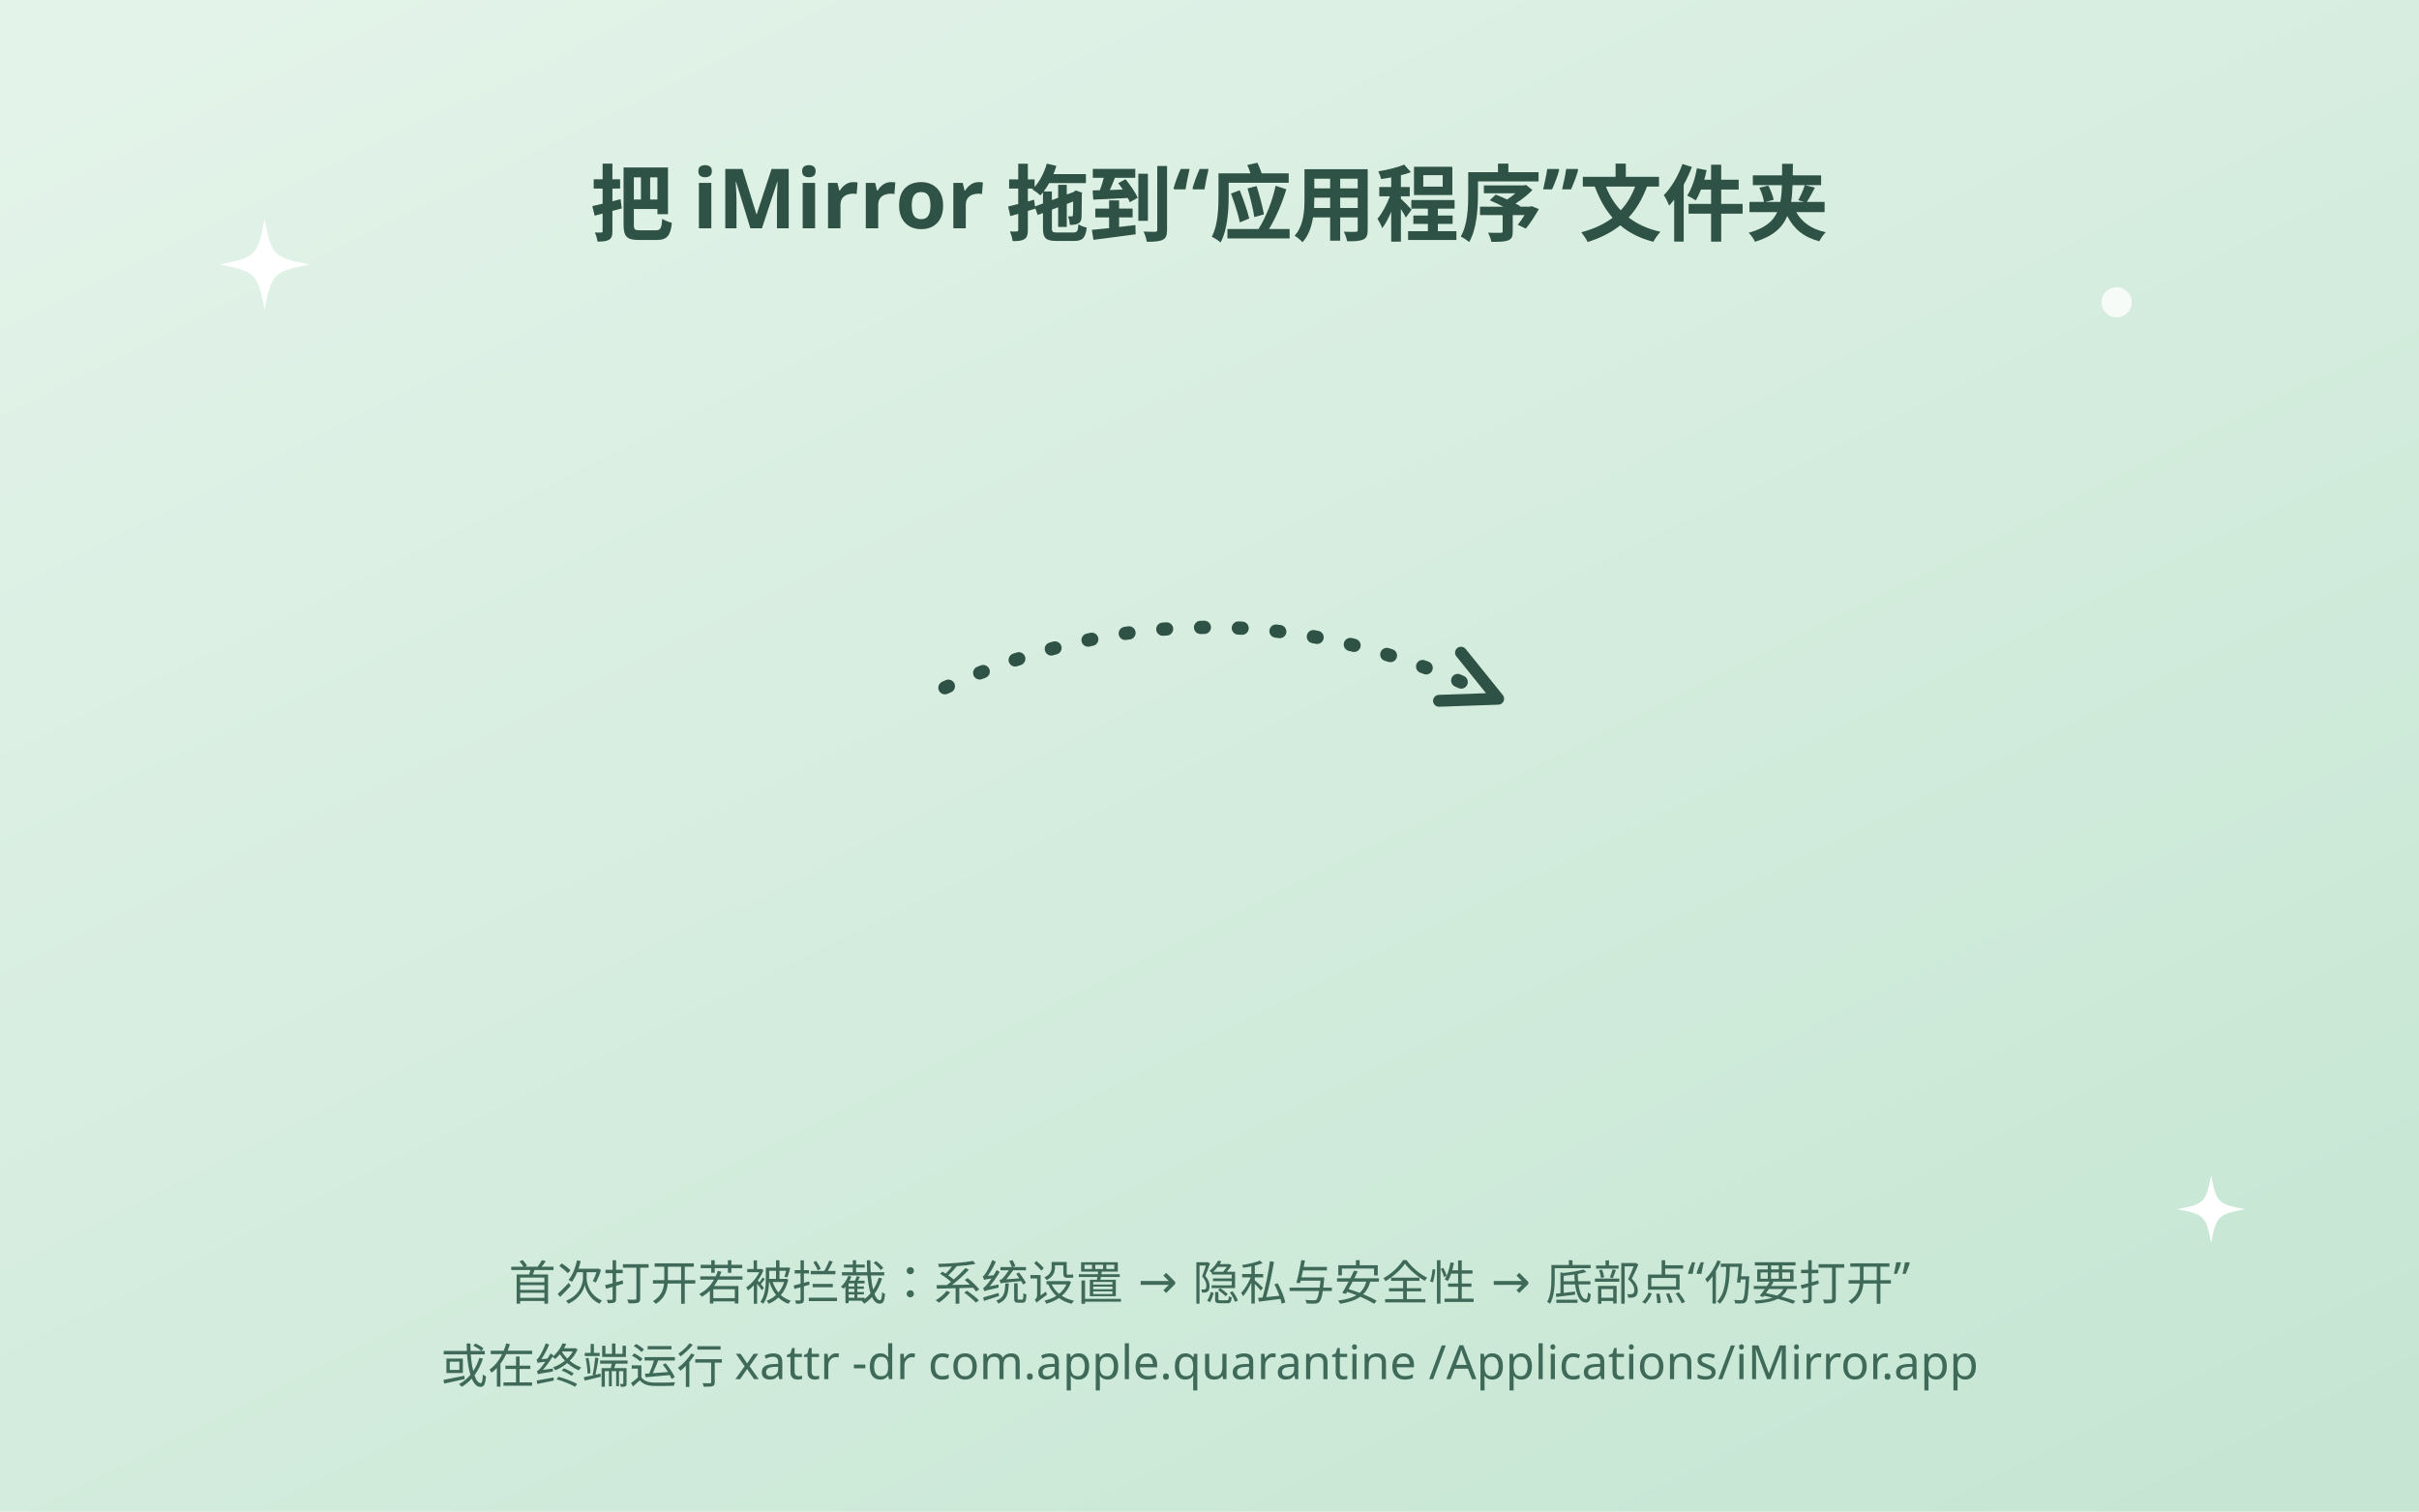
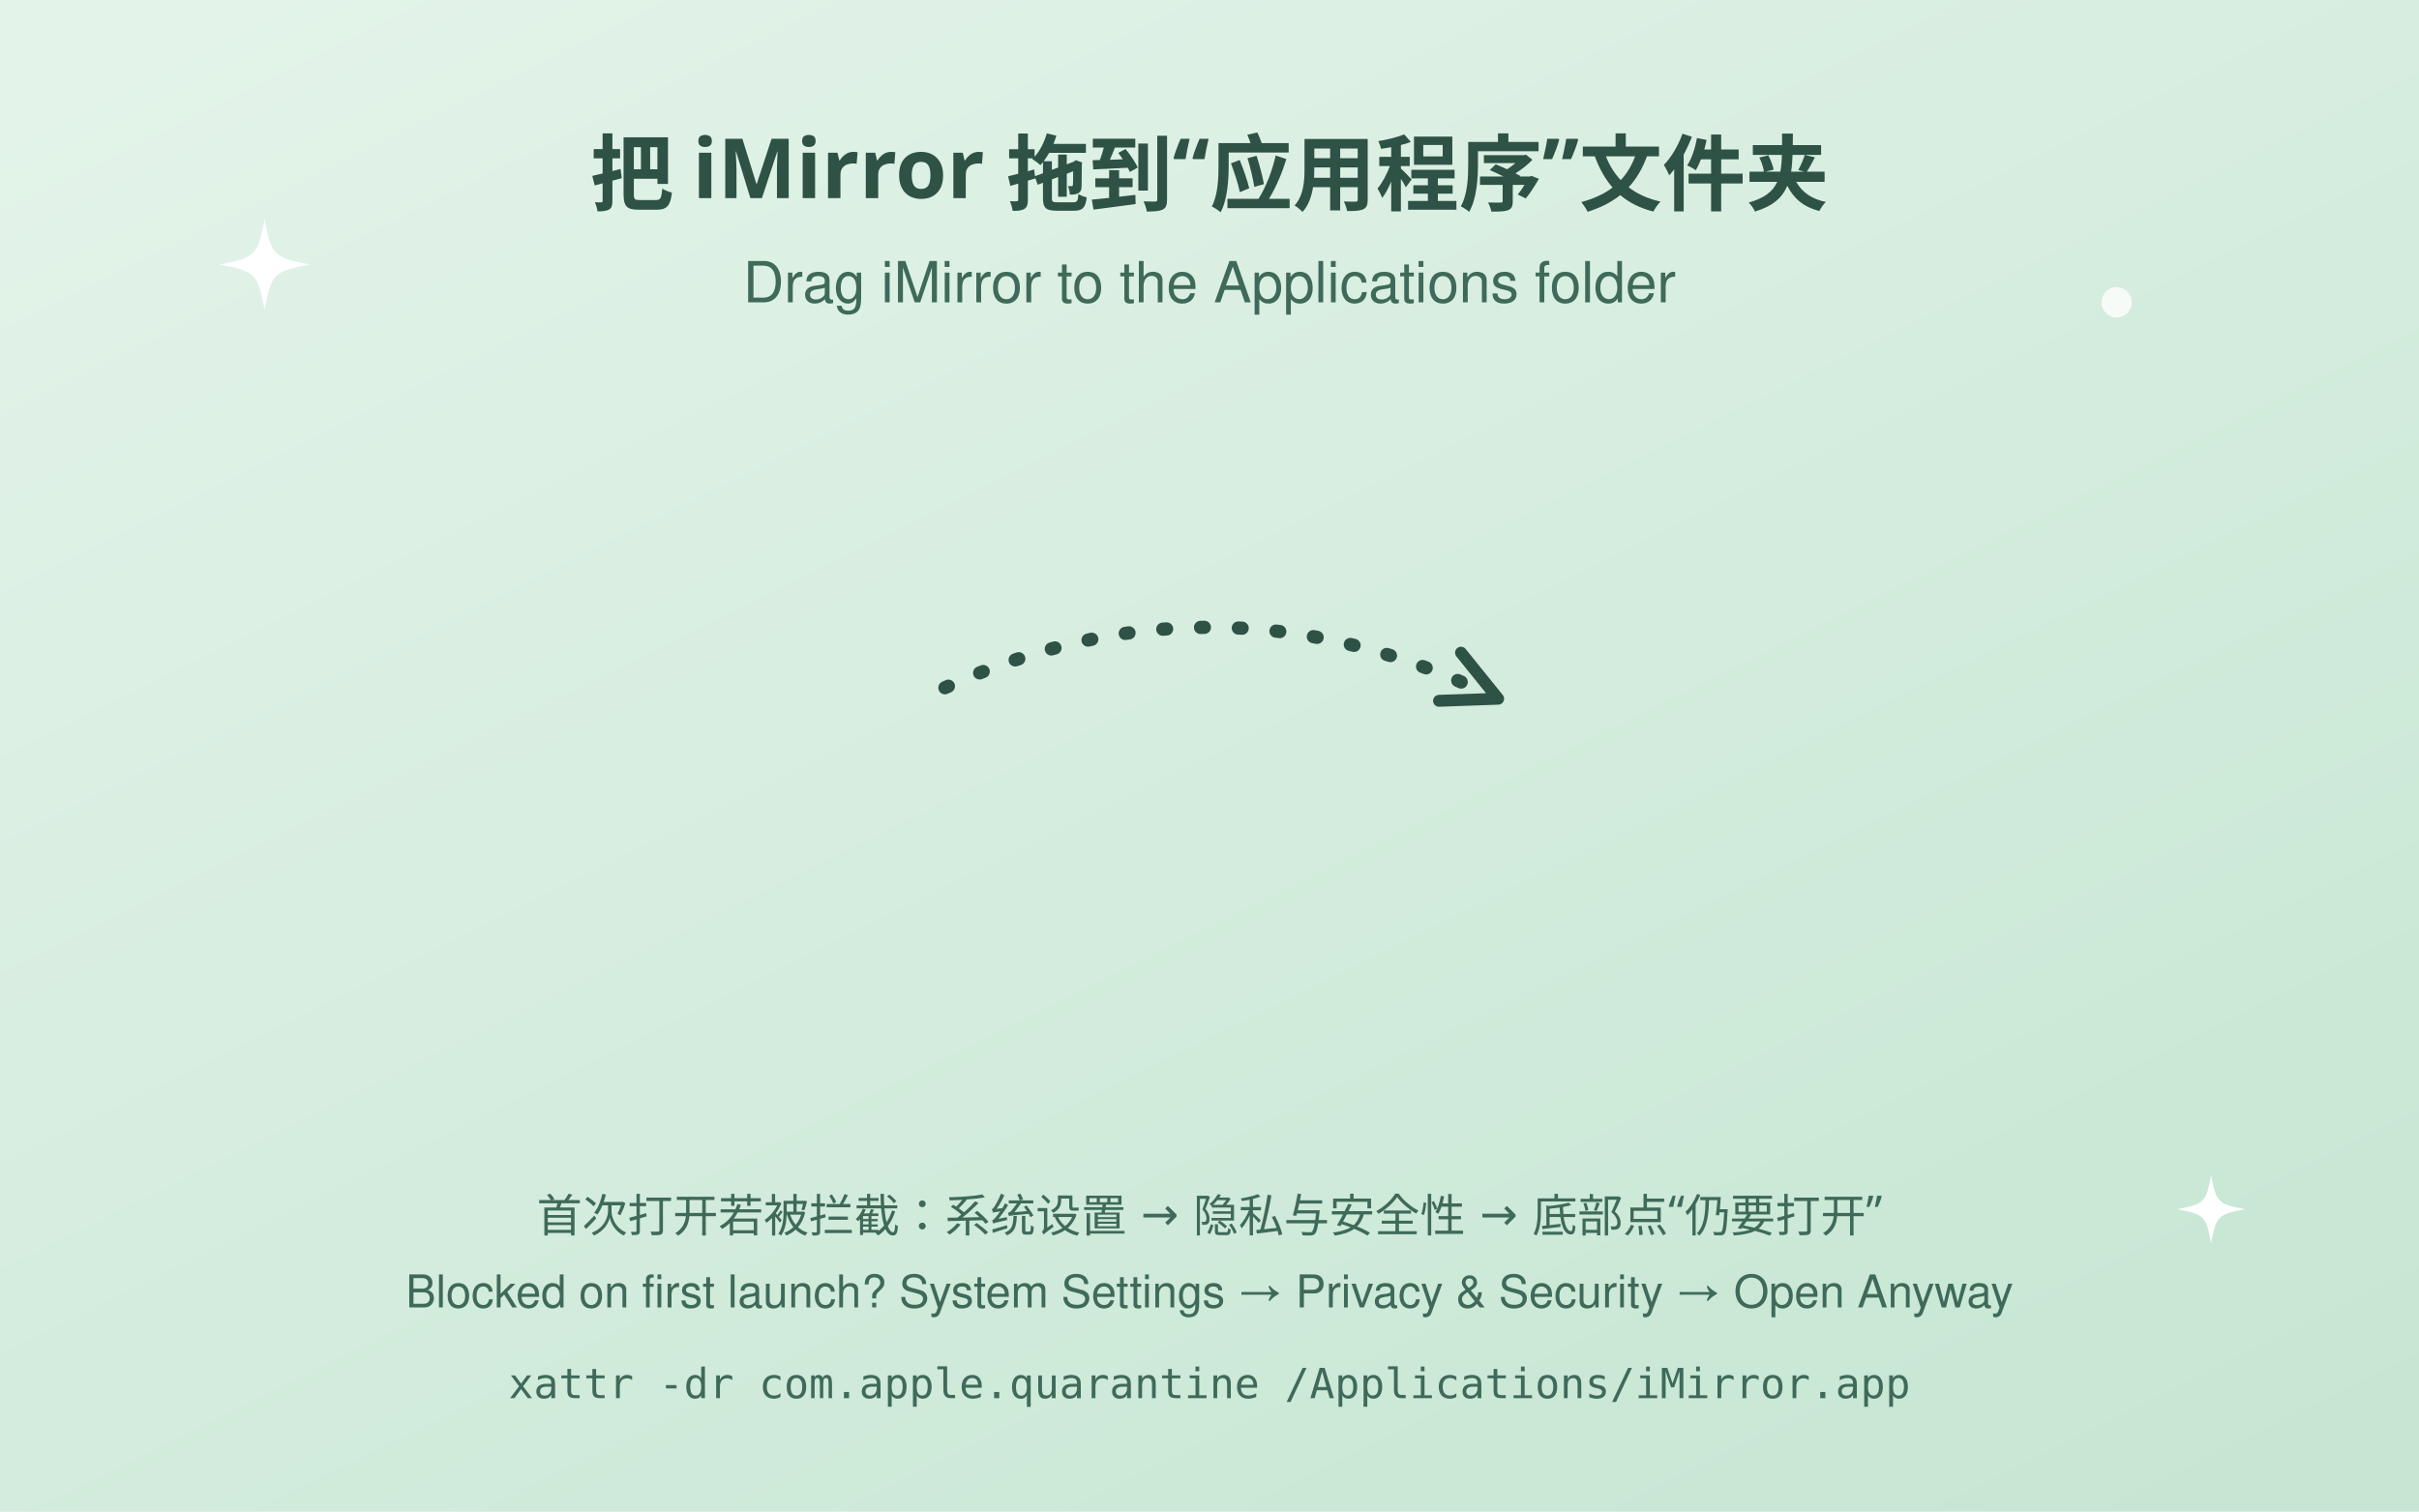
<svg xmlns="http://www.w3.org/2000/svg" width="640" height="400" viewBox="0 0 640 400">
  <defs>
    <linearGradient id="bg" x1="0.1" y1="0" x2="0.9" y2="1">
      <stop offset="0" stop-color="#E3F3E9" />
      <stop offset="1" stop-color="#C6E6D3" />
    </linearGradient>
    <marker id="head" viewBox="0 0 10 10" refX="5" refY="5" markerWidth="5" markerHeight="5" orient="auto-start-reverse">
      <path d="M1,1 L9,5 L1,9" fill="none" stroke="#2E5245" stroke-width="1.8" stroke-linecap="round" stroke-linejoin="round" />
    </marker>
  </defs>
  <rect width="640" height="400" fill="url(#bg)" />
  <g fill="#FFFFFF">
    <path transform="translate(70,70) scale(1.2)" d="M0,-10 C1.5,-2 2,-1.5 10,0 C2,1.5 1.5,2 0,10 C-1.5,2 -2,1.5 -10,0 C-2,-1.5 -1.5,-2 0,-10 Z" />
    <path transform="translate(585,320) scale(0.9)" d="M0,-10 C1.5,-2 2,-1.5 10,0 C2,1.5 1.5,2 0,10 C-1.5,2 -2,1.5 -10,0 C-2,-1.5 -1.5,-2 0,-10 Z" />
    <circle cx="560" cy="80" r="4" fill-opacity="0.8" />
  </g>
-   <text x="320" y="62" text-anchor="middle" font-family="PingFang SC, WenQuanYi Zen Hei, sans-serif" font-size="22" font-weight="600" fill="#2E5245">把 iMirror 拖到“应用程序”文件夹</text>
+   <text x="320" y="54" text-anchor="middle" font-family="PingFang SC, WenQuanYi Zen Hei, sans-serif" font-size="22" font-weight="600" fill="#2E5245">把 iMirror 拖到“应用程序”文件夹</text>
+   <text x="320" y="80" text-anchor="middle" font-family="Helvetica Neue, Helvetica, Arial, sans-serif" font-size="15" fill="#3F6A5A">Drag iMirror to the Applications folder</text>
  <path d="M250,182 Q320,150 390,182" fill="none" stroke="#2E5245" stroke-width="3.5" stroke-linecap="round" stroke-dasharray="1 9" marker-end="url(#head)" />
-   <text x="320" y="344" text-anchor="middle" font-family="PingFang SC, WenQuanYi Zen Hei, sans-serif" font-size="12.5" fill="#3F6A5A">首次打开若被拦截：系统设置 → 隐私与安全性 → 底部点“仍要打开”</text>
-   <text x="320" y="366" text-anchor="middle" font-family="PingFang SC, WenQuanYi Zen Hei, sans-serif" font-size="12.5" fill="#3F6A5A">或在终端运行 xattr -dr com.apple.quarantine /Applications/iMirror.app</text>
+   <text x="320" y="326" text-anchor="middle" font-family="PingFang SC, WenQuanYi Zen Hei, sans-serif" font-size="12" fill="#3F6A5A">首次打开若被拦截：系统设置 → 隐私与安全性 → 底部点“仍要打开”</text>
+   <text x="320" y="346" text-anchor="middle" font-family="Helvetica Neue, Helvetica, Arial, sans-serif" font-size="12" fill="#3F6A5A">Blocked on first launch? System Settings → Privacy &amp; Security → Open Anyway</text>
+   <text x="320" y="370" text-anchor="middle" font-family="Menlo, DejaVu Sans Mono, monospace" font-size="11" fill="#3F6A5A">xattr -dr com.apple.quarantine /Applications/iMirror.app</text>
</svg>
